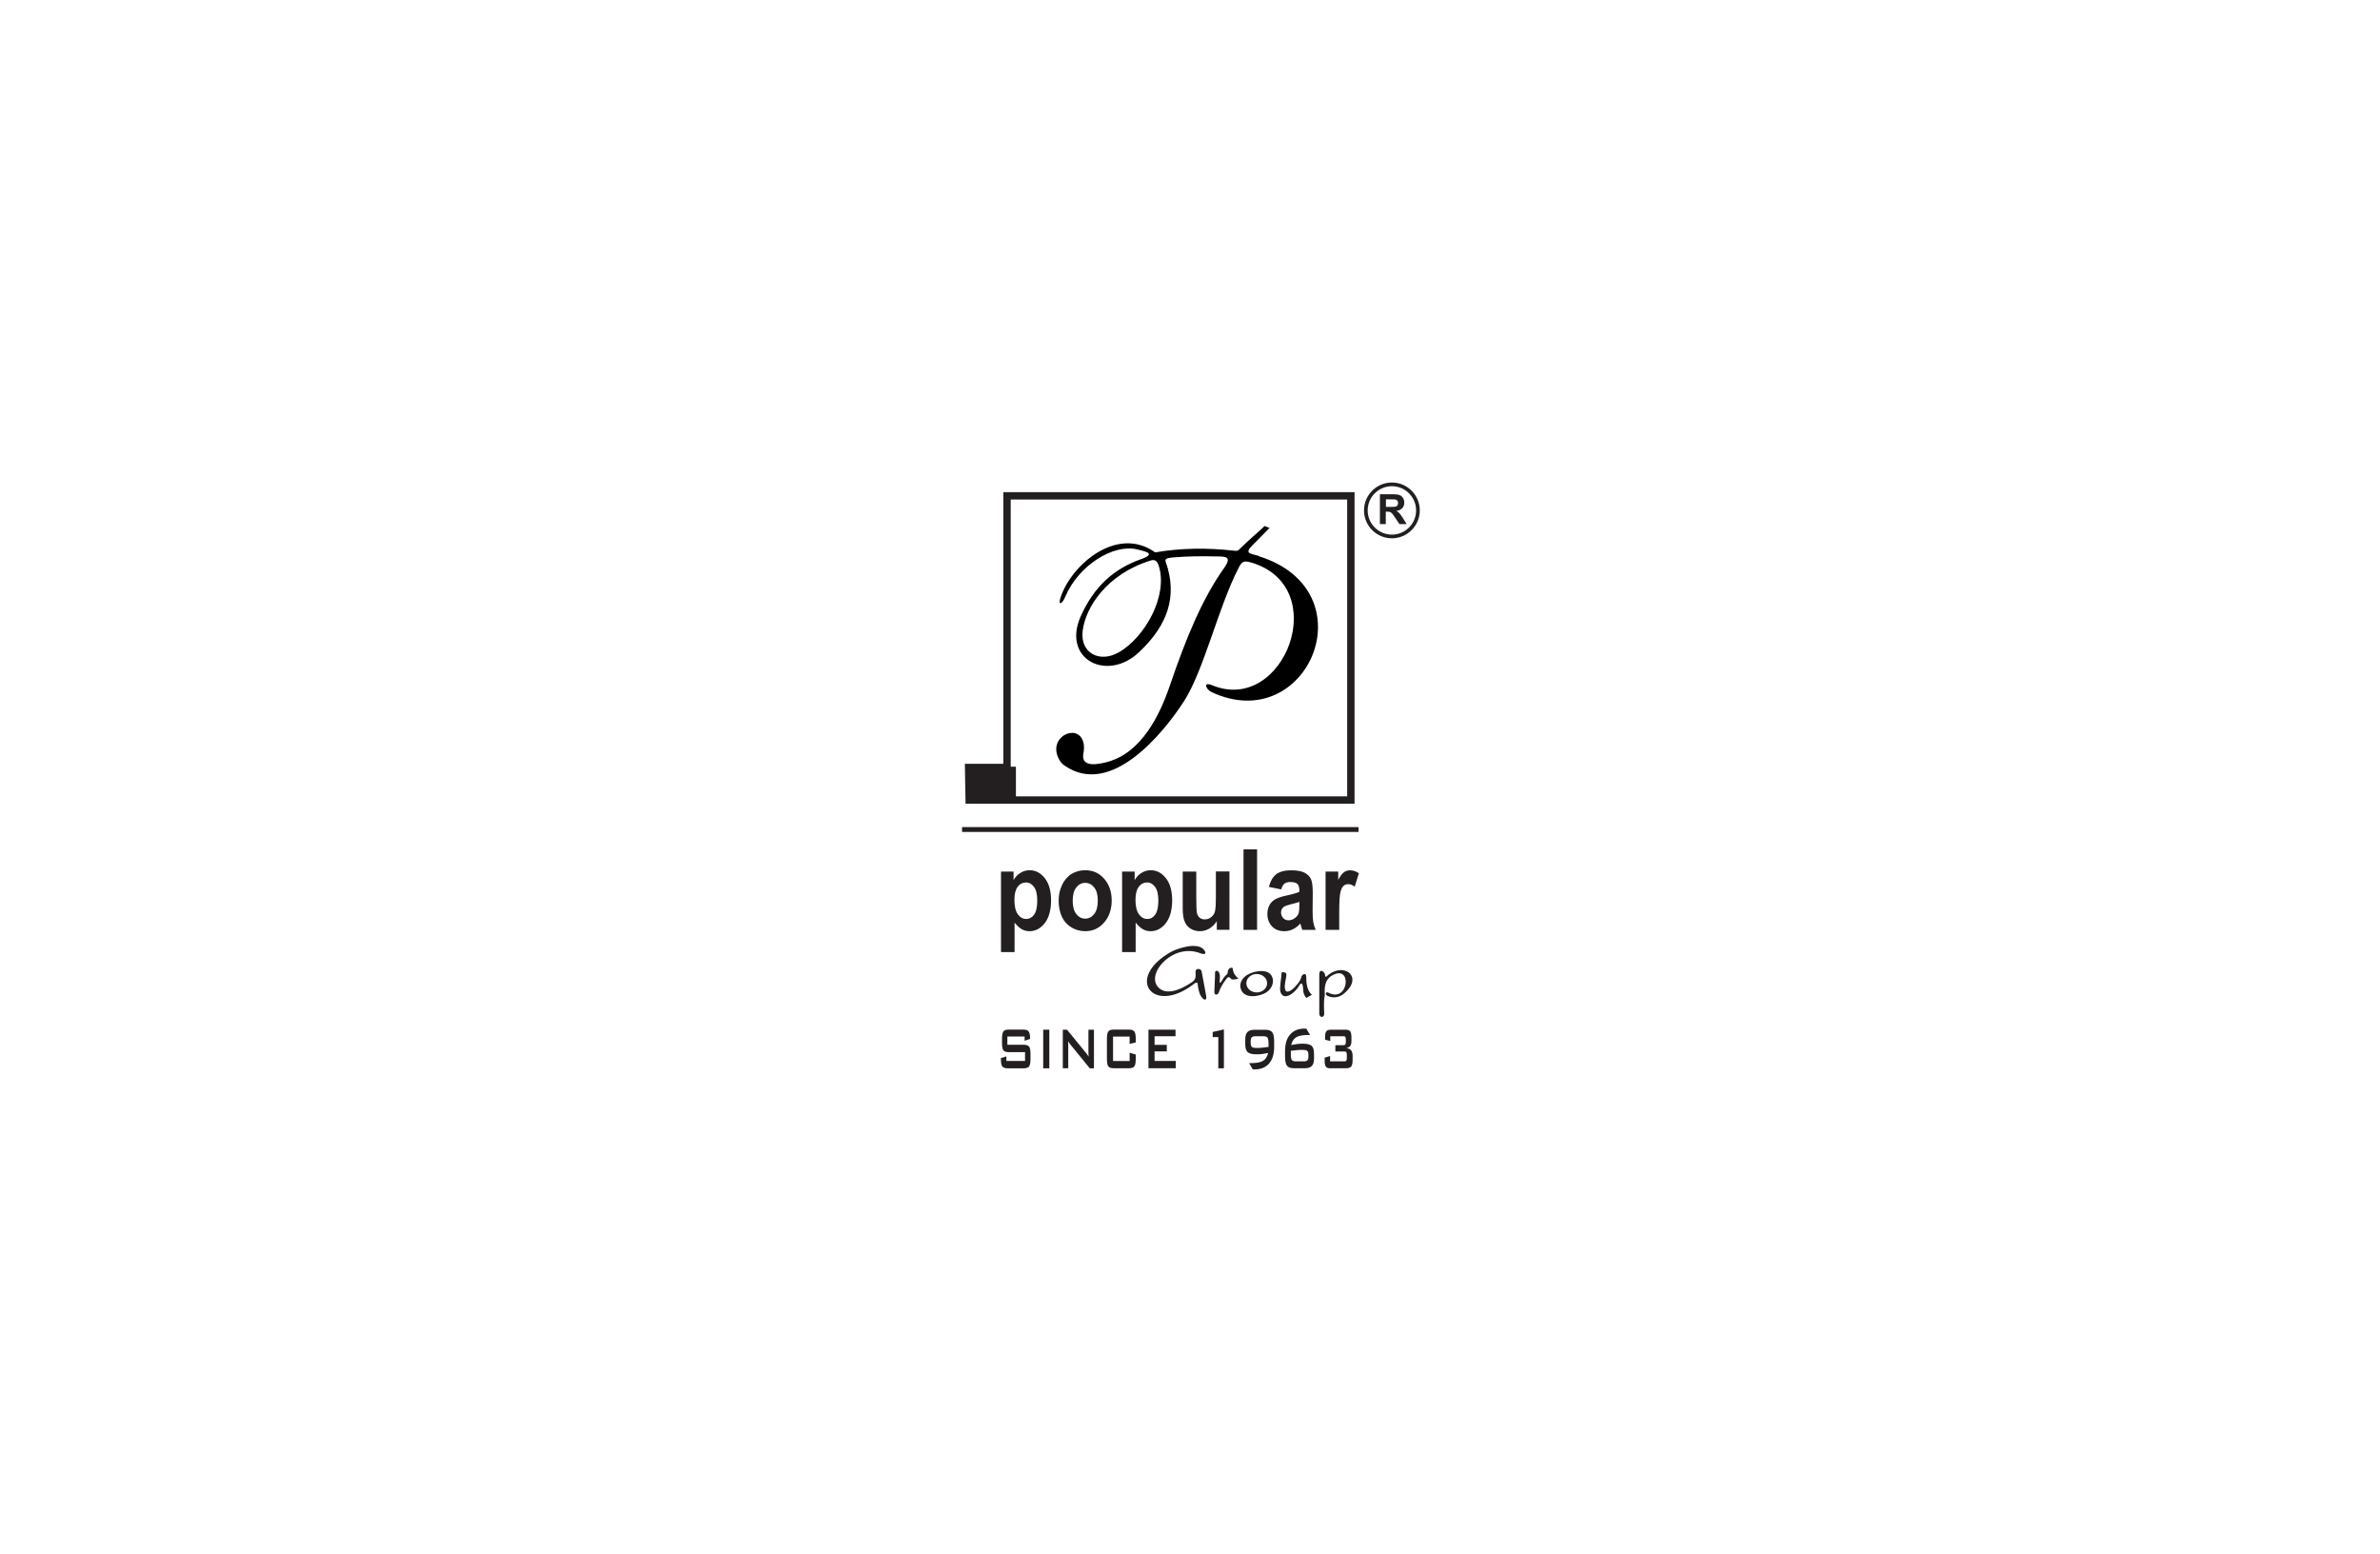
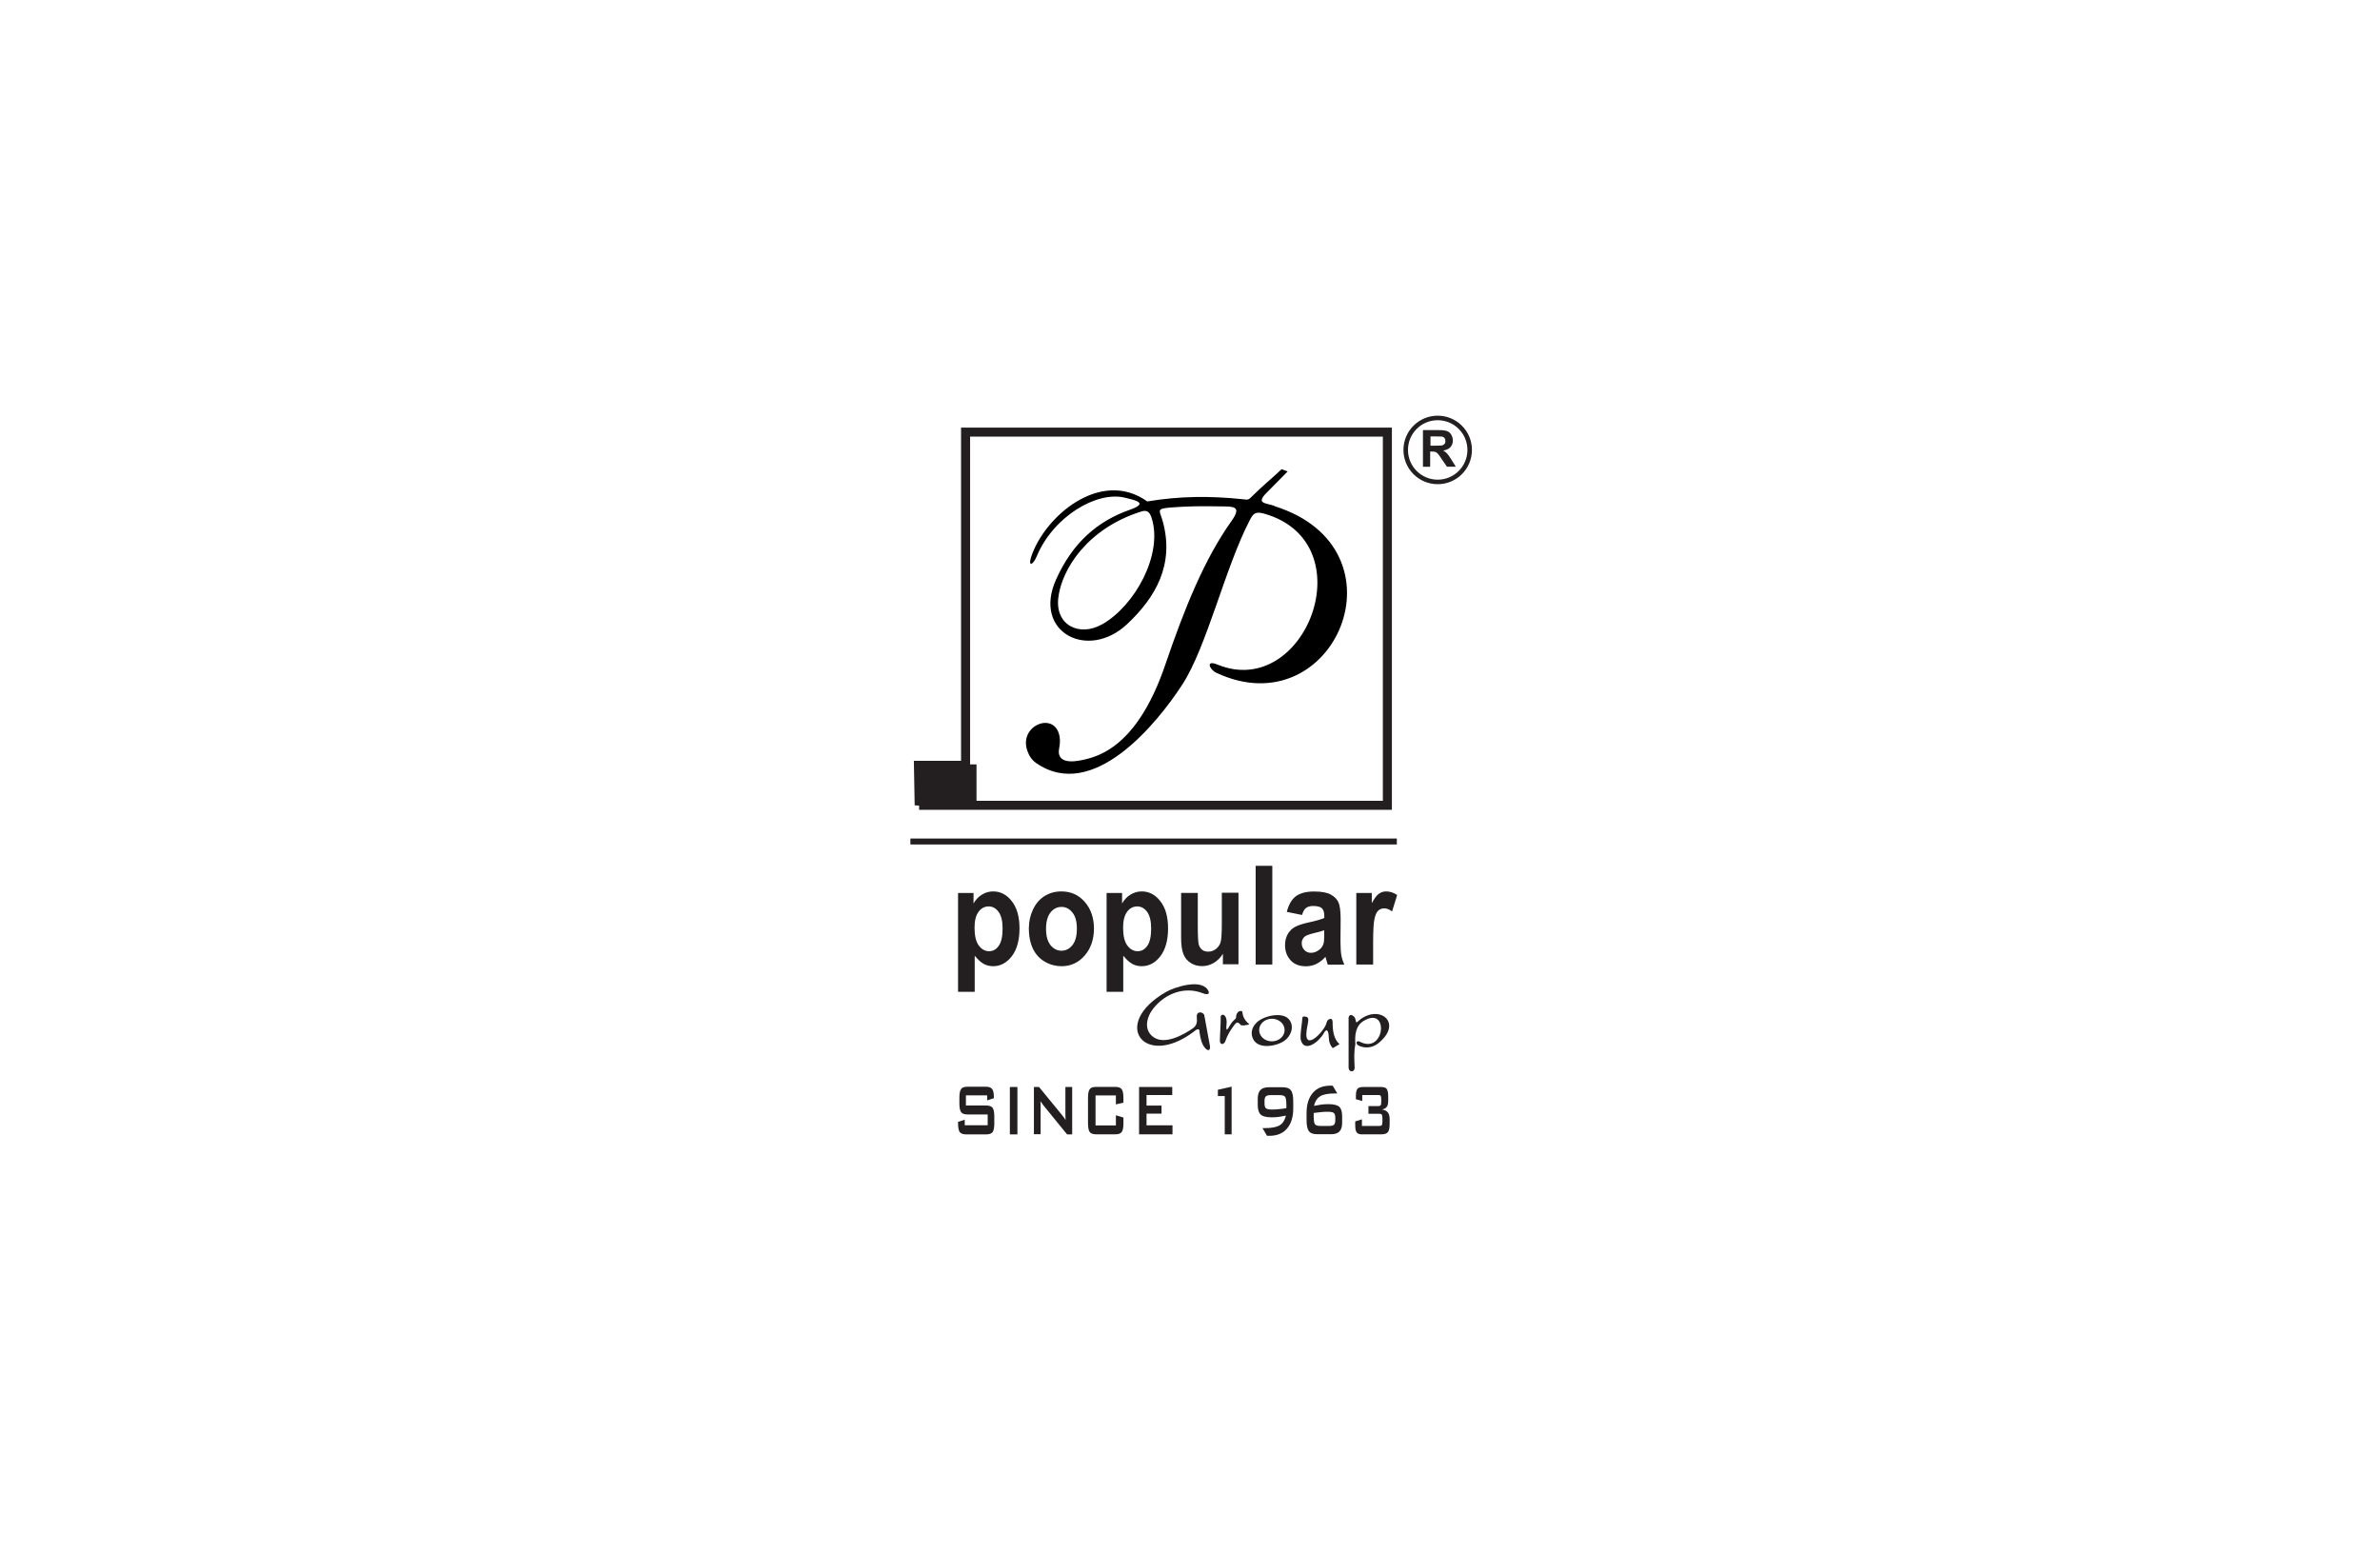
<svg xmlns="http://www.w3.org/2000/svg" id="Layer_1" version="1.1" viewBox="0 0 284.22 185.49">
  <defs>
    <style>
      .st0, .st1 {
        fill: #231f20;
      }

-       .st2, .st3, .st4, .st5 {
-         fill: none;
-         stroke: #231f20;
-       }
- 
-       .st2, .st4, .st5 {
-         stroke-miterlimit: 2.61;
-       }
- 
-       .st1, .st6 {
+       .st1, .st2 {
        fill-rule: evenodd;
      }

      .st3 {
        stroke-miterlimit: 10;
-         stroke-width: .44px;
+         stroke-width: .54px;
+       }
+ 
+       .st3, .st4, .st5, .st6 {
+         fill: none;
+         stroke: #231f20;
      }

      .st4 {
-         stroke-width: .58px;
+         stroke-width: 1.08px;
+       }
+ 
+       .st4, .st5, .st6 {
+         stroke-miterlimit: 2.61;
      }

      .st5 {
-         stroke-width: .88px;
+         stroke-width: .71px;
+       }
+ 
+       .st6 {
+         stroke-width: 1.23px;
      }
    </style>
  </defs>
  <g>
-     <path class="st0" d="M159.92,111.02h-1.62v-6.96h1.51v.99c.26-.47.49-.78.7-.92.21-.15.44-.22.7-.22.37,0,.73.12,1.07.35l-.5,1.6c-.27-.2-.53-.3-.76-.3s-.42.07-.58.21c-.16.14-.28.4-.37.77-.09.37-.14,1.15-.14,2.33v2.15ZM155.17,107.68c-.21.08-.54.17-.99.28-.45.11-.74.22-.88.32-.21.17-.32.39-.32.65s.08.48.25.67c.17.19.38.28.65.28.29,0,.57-.11.84-.33.2-.17.33-.37.39-.61.04-.16.06-.46.06-.9v-.37ZM153,106.19l-1.47-.3c.17-.67.45-1.17.85-1.49.41-.32,1.01-.49,1.8-.49.73,0,1.26.1,1.62.29.35.19.6.44.75.74.14.3.22.85.22,1.65l-.02,2.15c0,.61.03,1.06.08,1.35.05.29.15.6.29.93h-1.61c-.04-.12-.09-.3-.16-.54-.03-.11-.05-.18-.06-.22-.28.31-.57.53-.89.69-.32.15-.65.23-1.01.23-.63,0-1.13-.19-1.49-.58-.36-.39-.55-.88-.55-1.48,0-.39.08-.74.25-1.05.17-.31.4-.54.7-.71.3-.16.73-.31,1.29-.43.76-.16,1.28-.31,1.58-.45v-.18c0-.36-.08-.61-.23-.76-.15-.15-.44-.23-.87-.23-.29,0-.51.07-.68.19-.16.13-.29.35-.39.68ZM148.5,111.02v-9.61h1.62v9.61h-1.62ZM145.31,111.02v-1.04c-.23.37-.52.66-.88.88-.36.21-.75.32-1.15.32s-.78-.1-1.11-.31c-.33-.21-.56-.49-.71-.87-.15-.37-.22-.89-.22-1.54v-4.4h1.62v3.2c0,.98.03,1.58.09,1.8.06.22.17.39.33.52.16.13.36.19.6.19.28,0,.53-.09.75-.26.22-.17.37-.39.45-.64.08-.26.12-.88.12-1.88v-2.94h1.62v6.96h-1.51ZM135.6,107.43c0,.78.14,1.36.41,1.73.27.37.61.56,1,.56s.69-.17.94-.51c.25-.34.38-.91.38-1.69,0-.73-.13-1.27-.39-1.63-.26-.35-.58-.53-.96-.53s-.73.17-.99.52c-.26.35-.39.86-.39,1.54ZM133.99,104.06h1.51v1.02c.2-.35.46-.64.8-.85.34-.22.71-.33,1.12-.33.71,0,1.32.32,1.81.95.5.63.75,1.52.75,2.65s-.25,2.06-.75,2.71c-.5.64-1.11.97-1.82.97-.34,0-.65-.08-.92-.23-.27-.15-.56-.42-.87-.79v3.51h-1.62v-9.61ZM128.1,107.54c0,.69.14,1.22.43,1.59.29.37.65.55,1.07.55s.78-.18,1.07-.55c.29-.37.43-.9.43-1.6s-.14-1.21-.43-1.57c-.29-.37-.64-.55-1.07-.55s-.78.18-1.07.55c-.29.37-.43.9-.43,1.59ZM126.43,107.44c0-.61.13-1.2.4-1.78.27-.57.64-1.01,1.13-1.31.49-.3,1.03-.45,1.63-.45.93,0,1.69.34,2.28,1.03.59.68.89,1.55.89,2.59s-.3,1.92-.9,2.62c-.6.69-1.35,1.04-2.26,1.04-.56,0-1.1-.14-1.61-.43-.51-.29-.9-.71-1.17-1.27-.26-.56-.4-1.23-.4-2.04ZM121.14,107.43c0,.78.14,1.36.41,1.73.27.37.61.56,1,.56s.69-.17.94-.51c.25-.34.38-.91.38-1.69,0-.73-.13-1.27-.39-1.63-.26-.35-.58-.53-.96-.53s-.73.17-.99.52c-.26.35-.39.86-.39,1.54ZM119.53,104.06h1.51v1.02c.2-.35.46-.64.8-.85.34-.22.71-.33,1.12-.33.71,0,1.32.32,1.81.95.5.63.75,1.52.75,2.65s-.25,2.06-.75,2.71c-.5.64-1.11.97-1.82.97-.34,0-.65-.08-.92-.23-.27-.15-.56-.42-.87-.79v3.51h-1.62v-9.61Z" />
-     <path class="st5" d="M115.74,95.52h45.58v-36.32h-41.06v32.43h-4.59c.02,1.3.05,2.59.07,3.89Z" />
-     <line class="st4" x1="114.89" y1="99.04" x2="162.24" y2="99.04" />
-     <path class="st6" d="M150.35,66.38c-.96-.3-1.82-.23-.8-1.26.69-.7,1.38-1.39,2.06-2.09-.22-.07-.37-.15-.59-.22-.91.86-1.84,1.61-2.8,2.57-.44.44-.41.42-1.03.35-3.06-.33-6.11-.31-9.24.22-4.56-3.25-10.05,1.5-11.31,5.43-.3.95.2.76.55-.08,1.61-3.87,5.84-6.38,8.59-5.71,1.02.25,2.35.51.49,1.17-3.12,1.09-5.57,3.16-7.2,6.8-2.3,5.13,3.11,7.92,6.94,4.32,2.76-2.6,4.61-5.79,3.45-10.01-.29-1.06-.7-1.21.81-1.33,1.61-.13,3.18-.14,4.75-.11,1.29.02,2.2-.07,1.14,1.42-2.63,3.7-4.56,8.44-6.45,13.99-1.22,3.58-3.39,8-7.4,9.11-.91.25-3.29.85-2.93-1.01.07-.36.1-.73.04-1.08-.4-2.56-4.01-1.16-3.15,1.34.17.5.42.9.85,1.2,5.55,3.87,11.81-3.88,14.25-7.64,2.38-3.67,4.14-11.31,6.53-15.93.37-.72.56-.94,1.44-.69,9.9,2.82,4.02,18.22-4.57,14.68-1.18-.49-.74.51-.09.81,11.49,5.38,18.9-12.08,5.65-16.22ZM133.55,77.91c-2.21,1.25-4.57.09-4.26-2.57.32-2.78,2.84-6.77,8.09-8.41.62-.2.84.13,1.01.66,1.1,3.51-1.62,8.5-4.83,10.33Z" />
-     <rect class="st0" x="116.03" y="92.04" width="4.79" height="3.01" />
-     <rect class="st2" x="116.03" y="92.04" width="4.79" height="3.01" />
+     <path class="st0" d="M163.96,115.16h-1.99v-8.54h1.85v1.21c.32-.58.6-.96.86-1.13.26-.18.54-.27.86-.27.45,0,.9.15,1.31.43l-.61,1.96c-.33-.25-.65-.37-.93-.37s-.52.09-.71.26-.34.49-.45.94c-.11.45-.17,1.41-.17,2.86v2.64h-.01ZM158.13,111.07c-.26.1-.66.21-1.21.34-.55.13-.91.27-1.08.39-.26.21-.39.48-.39.8s.1.59.31.82c.21.23.47.34.8.34.36,0,.7-.13,1.03-.4.25-.21.4-.45.48-.75.05-.2.07-.56.07-1.1v-.45h0ZM155.47,109.24l-1.8-.37c.21-.82.55-1.44,1.04-1.83.5-.39,1.24-.6,2.21-.6.9,0,1.55.12,1.99.36.43.23.74.54.92.91.17.37.27,1.04.27,2.02l-.02,2.64c0,.75.04,1.3.1,1.66s.18.74.36,1.14h-1.98c-.05-.15-.11-.37-.2-.66-.04-.13-.06-.22-.07-.27-.34.38-.7.65-1.09.85-.39.18-.8.28-1.24.28-.77,0-1.39-.23-1.83-.71s-.67-1.08-.67-1.82c0-.48.1-.91.31-1.29.21-.38.49-.66.86-.87.37-.2.9-.38,1.58-.53.93-.2,1.57-.38,1.94-.55v-.22c0-.44-.1-.75-.28-.93s-.54-.28-1.07-.28c-.36,0-.63.09-.83.23-.2.16-.36.43-.48.83h0ZM149.95,115.16v-11.79h1.99v11.79h-1.99ZM146.04,115.16v-1.28c-.28.45-.64.81-1.08,1.08-.44.26-.92.39-1.41.39s-.96-.12-1.36-.38-.69-.6-.87-1.07c-.18-.45-.27-1.09-.27-1.89v-5.4h1.99v3.93c0,1.2.04,1.94.11,2.21s.21.48.4.64.44.23.74.23c.34,0,.65-.11.92-.32.27-.21.45-.48.55-.79.1-.32.15-1.08.15-2.31v-3.61h1.99v8.54h-1.85,0ZM134.12,110.76c0,.96.17,1.67.5,2.12s.75.69,1.23.69.85-.21,1.15-.63c.31-.42.47-1.12.47-2.07,0-.9-.16-1.56-.48-2-.32-.43-.71-.65-1.18-.65s-.9.21-1.21.64c-.32.43-.48,1.06-.48,1.89h0ZM132.15,106.62h1.85v1.25c.25-.43.56-.79.98-1.04.42-.27.87-.4,1.37-.4.87,0,1.62.39,2.22,1.17.61.77.92,1.86.92,3.25s-.31,2.53-.92,3.32c-.61.79-1.36,1.19-2.23,1.19-.42,0-.8-.1-1.13-.28s-.69-.52-1.07-.97v4.31h-1.99v-11.79h-.01ZM124.92,110.89c0,.85.17,1.5.53,1.95.36.45.8.67,1.31.67s.96-.22,1.31-.67c.36-.45.53-1.1.53-1.96s-.17-1.48-.53-1.93c-.36-.45-.79-.67-1.31-.67s-.96.22-1.31.67c-.36.45-.53,1.1-.53,1.95h0ZM122.87,110.77c0-.75.16-1.47.49-2.18.33-.7.79-1.24,1.39-1.61.6-.37,1.26-.55,2-.55,1.14,0,2.07.42,2.8,1.26.72.83,1.09,1.9,1.09,3.18s-.37,2.36-1.1,3.21c-.74.85-1.66,1.28-2.77,1.28-.69,0-1.35-.17-1.98-.53-.63-.36-1.1-.87-1.44-1.56-.32-.69-.49-1.51-.49-2.5h.01ZM116.38,110.76c0,.96.17,1.67.5,2.12.33.45.75.69,1.23.69s.85-.21,1.15-.63c.31-.42.47-1.12.47-2.07,0-.9-.16-1.56-.48-2-.32-.43-.71-.65-1.18-.65s-.9.21-1.21.64c-.32.43-.48,1.06-.48,1.89h0ZM114.41,106.62h1.85v1.25c.25-.43.56-.79.98-1.04.42-.27.87-.4,1.37-.4.87,0,1.62.39,2.22,1.17.61.77.92,1.86.92,3.25s-.31,2.53-.92,3.32c-.61.79-1.36,1.19-2.23,1.19-.42,0-.8-.1-1.13-.28s-.69-.52-1.07-.97v4.31h-1.99v-11.79h-.01Z" />
+     <path class="st4" d="M109.76,96.15h55.92v-44.56h-50.37v39.79h-5.63c.02,1.59.06,3.18.09,4.77h0Z" />
+     <line class="st5" x1="108.72" y1="100.47" x2="166.81" y2="100.47" />
+     <path class="st2" d="M152.22,60.4c-1.18-.37-2.23-.28-.98-1.55.85-.86,1.69-1.71,2.53-2.56-.27-.09-.45-.18-.72-.27-1.12,1.06-2.26,1.98-3.44,3.15-.54.54-.5.52-1.26.43-3.75-.4-7.5-.38-11.34.27-5.59-3.99-12.33,1.84-13.88,6.66-.37,1.17.25.93.67-.1,1.98-4.75,7.16-7.83,10.54-7.01,1.25.31,2.88.63.6,1.44-3.83,1.34-6.83,3.88-8.83,8.34-2.82,6.29,3.82,9.72,8.51,5.3,3.39-3.19,5.66-7.1,4.23-12.28-.36-1.3-.86-1.48.99-1.63,1.98-.16,3.9-.17,5.83-.13,1.58.02,2.7-.09,1.4,1.74-3.23,4.54-5.59,10.35-7.91,17.16-1.5,4.39-4.16,9.81-9.08,11.18-1.12.31-4.04,1.04-3.59-1.24.09-.44.12-.9.05-1.32-.49-3.14-4.92-1.42-3.86,1.64.21.61.52,1.1,1.04,1.47,6.81,4.75,14.49-4.76,17.48-9.37,2.92-4.5,5.08-13.88,8.01-19.54.45-.88.69-1.15,1.77-.85,12.15,3.46,4.93,22.35-5.61,18.01-1.45-.6-.91.63-.11.99,14.1,6.6,23.19-14.82,6.93-19.9l.02-.04ZM131.61,74.54c-2.71,1.53-5.61.11-5.23-3.15.39-3.41,3.48-8.31,9.92-10.32.76-.25,1.03.16,1.24.81,1.35,4.31-1.99,10.43-5.93,12.67h-.01Z" />
+     <rect class="st0" x="110.12" y="91.88" width="5.88" height="3.69" />
+     <rect class="st6" x="110.12" y="91.88" width="5.88" height="3.69" />
    <g>
      <g>
-         <path class="st1" d="M143.81,113.44c-.76-1.05-3.26-.19-4,.23-5.5,3.13-2.14,7.52,2.67,3.88.36-.32.57-.3.55.02.09.62.2,1.19.55,1.58.32.36.54.2.47-.2-.18-.99-.36-1.98-.55-2.97-.06-.35-.76-.48-.73.11.03.53.05.85-.42,1.17-.9.62-2.68,1.6-3.77.84-1-.69-.71-1.95-.02-2.82,1.15-1.44,3.04-2.16,4.8-1.46.49.19.78.07.44-.4" />
-         <path class="st1" d="M145.1,116.18c0,.75-.07,1.51-.08,2.26,0,.42.41.42.55,0,.16-.5.46-1,.83-1.5.24-.32.35-.39.67-.02.22.06.45.01.68-.04.25-.05.09-.07-.05-.22-.29-.29-.43-.59-.47-.93-.02-.15-.02-.2-.21-.19-.19.01-.35.19-.4.45-.04.25.03.22-.16.39-.22.19-.39.44-.55.72-.33.57-.26.01-.23-.33.07-.98-.58-1.05-.59-.6" />
-         <path class="st1" d="M151.83,116.46c-.56-.91-2.49-.49-3.19.16-.44.4-.64.94-.45,1.49.41,1.21,2.25.88,3.04.37.66-.42,1.04-1.31.6-2.01ZM150.08,118.49c-.69,0-1.24-.49-1.24-1.1s.56-1.1,1.24-1.1,1.24.49,1.24,1.1-.56,1.1-1.24,1.1Z" />
-         <path class="st1" d="M153.04,116.22c0,.46-.27,1.77-.13,2.2.39,1.21,1.79.07,2.22-.71.28-.51.42-.26.47.13.05.39-.03.8.4,1.31.22-.1.45-.28.67-.38-.58-.5-.68-1.33-.68-2.18,0-.5-.52-.28-.59.08-.14.77-2.21,2.94-1.95.81.03-.25.08-.5.13-.74.09-.46.05-.65-.33-.66-.17,0-.2-.02-.2.15" />
-         <path class="st1" d="M157.55,116.3v4.71c0,.55.61.52.59.02-.03-.75-.08-1.49.07-2.27-.07-.84.02-1.79.81-2.26,2.51-1.52,2.08,3.31-.38,2.02-.35-.18-.42.23-.11.38.61.29,1.32.22,1.86-.19,2.49-1.93.31-3.82-1.68-2.38-.23.17-.44.51-.47.09-.03-.45-.69-.8-.69-.11" />
+         <path class="st1" d="M144.2,118.13c-.93-1.29-4-.23-4.91.28-6.75,3.84-2.63,9.23,3.28,4.76.44-.39.7-.37.67.02.11.76.25,1.46.67,1.94.39.44.66.25.58-.25-.22-1.21-.44-2.43-.67-3.64-.07-.43-.93-.59-.9.13.04.65.06,1.04-.52,1.44-1.1.76-3.29,1.96-4.63,1.03-1.23-.85-.87-2.39-.02-3.46,1.41-1.77,3.73-2.65,5.89-1.79.6.23.96.09.54-.49" />
+         <path class="st1" d="M145.78,121.49c0,.92-.09,1.85-.1,2.77,0,.52.5.52.67,0,.2-.61.56-1.23,1.02-1.84.29-.39.43-.48.82-.02.27.07.55.01.83-.05.31-.06.11-.09-.06-.27-.36-.36-.53-.72-.58-1.14-.02-.18-.02-.25-.26-.23-.23.01-.43.23-.49.55-.05.31.04.27-.2.48-.27.23-.48.54-.67.88-.4.7-.32.01-.28-.4.09-1.2-.71-1.29-.72-.74" />
+         <path class="st1" d="M154.03,121.84c-.69-1.12-3.05-.6-3.91.2-.54.49-.79,1.15-.55,1.83.5,1.48,2.76,1.08,3.73.45.81-.52,1.28-1.61.74-2.47h0ZM151.89,124.33c-.85,0-1.52-.6-1.52-1.35s.69-1.35,1.52-1.35,1.52.6,1.52,1.35-.69,1.35-1.52,1.35Z" />
+         <path class="st1" d="M155.52,121.54c0,.56-.33,2.17-.16,2.7.48,1.48,2.2.09,2.72-.87.34-.63.52-.32.58.16s-.04.98.49,1.61c.27-.12.55-.34.82-.47-.71-.61-.83-1.63-.83-2.67,0-.61-.64-.34-.72.1-.17.94-2.71,3.61-2.39.99.04-.31.1-.61.16-.91.11-.56.06-.8-.4-.81-.21,0-.25-.02-.25.18" />
+         <path class="st1" d="M161.05,121.64v5.78c0,.67.75.64.72.02-.04-.92-.1-1.83.09-2.78-.09-1.03.02-2.2.99-2.77,3.08-1.86,2.55,4.06-.47,2.48-.43-.22-.52.28-.13.47.75.36,1.62.27,2.28-.23,3.05-2.37.38-4.69-2.06-2.92-.28.21-.54.63-.58.11-.04-.55-.85-.98-.85-.13" />
      </g>
      <g>
-         <path class="st0" d="M122.37,123.75h-2.07v.99h1.97c.31,0,.52.08.63.23.11.15.16.44.16.86v.63c0,.42-.05.7-.16.86-.11.15-.32.23-.63.23h-1.95c-.31,0-.52-.08-.63-.23-.11-.15-.16-.44-.16-.86v-.13l.65-.2v.54h2.23v-1.05h-1.97c-.31,0-.51-.08-.62-.23s-.16-.44-.16-.86v-.51c0-.42.05-.7.16-.86s.31-.23.62-.23h1.79c.3,0,.5.07.61.22.11.15.17.41.17.79v.1l-.65.22v-.52Z" />
-         <path class="st0" d="M124.58,127.55v-4.61h.73v4.61h-.73Z" />
-         <path class="st0" d="M126.92,127.55v-4.61h.5l2.22,2.71c.08.09.14.18.2.26s.11.16.16.25c-.01-.26-.02-.44-.02-.55s0-.19,0-.25v-2.42h.66v4.61h-.5l-2.32-2.85c-.06-.07-.1-.14-.15-.2s-.08-.12-.12-.18c0,.14.02.28.02.4,0,.13,0,.24,0,.33v2.49h-.66Z" />
-         <path class="st0" d="M134.9,123.76h-1.98v2.92h1.98v-.99l.73.22v.54c0,.42-.05.71-.16.86-.11.15-.32.23-.62.23h-1.88c-.31,0-.51-.08-.62-.23-.11-.15-.16-.44-.16-.86v-2.43c0-.42.05-.7.16-.86s.31-.23.62-.23h1.88c.3,0,.51.08.62.23.11.15.16.44.16.86v.44l-.73.17v-.87Z" />
-         <path class="st0" d="M137.15,127.55v-4.61h3.23v.78h-2.5v1.03h1.46v.78h-1.46v1.14h2.53v.87h-3.26Z" />
-         <path class="st0" d="M145.49,127.55v-3.73h-.67v-.61l1.34-.3v4.64h-.67Z" />
-         <path class="st0" d="M151.44,125.72c-.23.05-.46.09-.69.12s-.47.04-.7.04c-.51,0-.86-.09-1.05-.26-.19-.17-.29-.48-.29-.93v-.62c0-.38.09-.67.26-.85.17-.18.45-.27.82-.27h1.33c.4,0,.67.1.82.31s.22.58.22,1.12v.61c0,.86-.2,1.52-.61,1.99s-.98.7-1.72.7c-.06,0-.11,0-.14,0-.03,0-.06,0-.09-.01l-.43-.74h.2c.67,0,1.16-.09,1.46-.27.3-.18.5-.49.61-.92ZM151.48,125.01c0-.05.01-.1.01-.15,0-.05,0-.09,0-.12,0-.45-.04-.73-.12-.85s-.26-.17-.54-.17h-.88c-.22,0-.37.04-.46.12s-.13.23-.13.45v.26c0,.22.05.37.14.45s.28.12.56.12c.2,0,.42,0,.65-.03.24-.02.48-.05.74-.09Z" />
-         <path class="st0" d="M154.19,124.77c.24-.05.48-.09.71-.12.23-.03.46-.04.69-.04.51,0,.86.09,1.05.26.19.17.28.48.28.93v.62c0,.38-.09.67-.26.85s-.45.27-.82.27h-1.34c-.4,0-.67-.1-.82-.31s-.22-.58-.22-1.12v-.61c0-.86.2-1.52.61-1.99s.98-.7,1.72-.7c.03,0,.06,0,.09,0,.03,0,.08,0,.13.02l.44.74h-.2c-.67,0-1.16.09-1.45.27-.3.18-.5.48-.61.92ZM154.15,125.47s0,.08,0,.11,0,.09,0,.15c0,.44.04.72.12.83.08.11.26.16.53.16h.88c.22,0,.37-.04.45-.12s.12-.22.12-.44v-.25c0-.21-.05-.36-.14-.44-.09-.08-.28-.12-.56-.12-.23,0-.45,0-.69.03s-.47.05-.71.08Z" />
-         <path class="st0" d="M158.91,127.55c-.28,0-.48-.06-.57-.19-.1-.13-.15-.36-.15-.71v-.37l.65-.2v.64h1.7c.12,0,.2-.03.24-.08s.06-.17.06-.33v-.34c0-.17-.02-.28-.06-.34-.04-.06-.12-.09-.24-.09h-1.07v-.75h.95c.12,0,.2-.03.24-.08s.06-.17.06-.34v-.23c0-.17-.02-.28-.06-.34s-.12-.08-.24-.08h-1.56v.58l-.62-.17v-.29c0-.35.05-.58.15-.71s.29-.19.57-.19h1.71c.28,0,.48.06.57.19s.15.36.15.71v.42c0,.27-.04.47-.13.6s-.25.22-.47.27c.25.03.44.13.56.28s.18.37.18.66v.48c0,.38-.06.64-.17.78-.11.14-.31.21-.6.21h-1.83Z" />
+         <path class="st0" d="M117.89,130.78h-2.54v1.21h2.42c.38,0,.64.1.77.28s.2.54.2,1.06v.77c0,.52-.06.86-.2,1.06-.13.18-.39.28-.77.28h-2.39c-.38,0-.64-.1-.77-.28s-.2-.54-.2-1.06v-.16l.8-.25v.66h2.74v-1.29h-2.42c-.38,0-.63-.1-.76-.28s-.2-.54-.2-1.06v-.63c0-.52.06-.86.2-1.06s.38-.28.76-.28h2.2c.37,0,.61.09.75.27s.21.5.21.97v.12l-.8.27v-.64h.01Z" />
+         <path class="st0" d="M120.6,135.44v-5.66h.9v5.66h-.9Z" />
+         <path class="st0" d="M123.47,135.44v-5.66h.61l2.72,3.32c.1.11.17.22.25.32s.13.2.2.31c-.01-.32-.02-.54-.02-.67v-3.28h.81v5.66h-.61l-2.85-3.5c-.07-.09-.12-.17-.18-.25s-.1-.15-.15-.22c0,.17.02.34.02.49v3.46h-.81.01Z" />
+         <path class="st0" d="M133.26,130.79h-2.43v3.58h2.43v-1.21l.9.27v.66c0,.52-.06.87-.2,1.06s-.39.28-.76.28h-2.31c-.38,0-.63-.1-.76-.28s-.2-.54-.2-1.06v-2.98c0-.52.06-.86.2-1.06s.38-.28.76-.28h2.31c.37,0,.63.1.76.28s.2.54.2,1.06v.54l-.9.21v-1.07Z" />
+         <path class="st0" d="M136.03,135.44v-5.66h3.96v.96h-3.07v1.26h1.79v.96h-1.79v1.4h3.1v1.07h-4Z" />
+         <path class="st0" d="M146.26,135.44v-4.58h-.82v-.75l1.64-.37v5.69s-.82,0-.82,0Z" />
+         <path class="st0" d="M153.56,133.2c-.28.06-.56.11-.85.15s-.58.05-.86.05c-.63,0-1.06-.11-1.29-.32-.23-.21-.36-.59-.36-1.14v-.76c0-.47.11-.82.32-1.04s.55-.33,1.01-.33h1.63c.49,0,.82.12,1.01.38s.27.71.27,1.37v.75c0,1.06-.25,1.86-.75,2.44s-1.2.86-2.11.86h-.17s-.07,0-.11-.01l-.53-.91h.25c.82,0,1.42-.11,1.79-.33s.61-.6.75-1.13v-.02ZM153.61,132.33c0-.06.01-.12.01-.18v-.15c0-.55-.05-.9-.15-1.04s-.32-.21-.66-.21h-1.08c-.27,0-.45.05-.56.15s-.16.28-.16.55v.32c0,.27.06.45.17.55s.34.15.69.15c.25,0,.52,0,.8-.04.29-.02.59-.06.91-.11h.04Z" />
+         <path class="st0" d="M156.93,132.03c.29-.06.59-.11.87-.15.28-.04.56-.05.85-.05.63,0,1.06.11,1.29.32.23.21.34.59.34,1.14v.76c0,.47-.11.82-.32,1.04s-.55.33-1.01.33h-1.64c-.49,0-.82-.12-1.01-.38s-.27-.71-.27-1.37v-.75c0-1.06.25-1.86.75-2.44s1.2-.86,2.11-.86h.11s.1,0,.16.02l.54.91h-.25c-.82,0-1.42.11-1.78.33-.37.22-.61.59-.75,1.13h0ZM156.88,132.89v.32c0,.54.05.88.15,1.02s.32.2.65.2h1.08c.27,0,.45-.05.55-.15s.15-.27.15-.54v-.31c0-.26-.06-.44-.17-.54s-.34-.15-.69-.15c-.28,0-.55,0-.85.04s-.58.06-.87.1h0Z" />
+         <path class="st0" d="M162.72,135.44c-.34,0-.59-.07-.7-.23-.12-.16-.18-.44-.18-.87v-.45l.8-.25v.79h2.09c.15,0,.25-.04.29-.1s.07-.21.07-.4v-.42c0-.21-.02-.34-.07-.42s-.15-.11-.29-.11h-1.31v-.92h1.17c.15,0,.25-.04.29-.1s.07-.21.07-.42v-.28c0-.21-.02-.34-.07-.42s-.15-.1-.29-.1h-1.91v.71l-.76-.21v-.36c0-.43.06-.71.18-.87s.36-.23.7-.23h2.1c.34,0,.59.07.7.23s.18.44.18.87v.52c0,.33-.05.58-.16.74s-.31.27-.58.33c.31.04.54.16.69.34s.22.45.22.81v.59c0,.47-.07.79-.21.96s-.38.26-.74.26h-2.27Z" />
      </g>
    </g>
  </g>
  <g>
-     <path class="st0" d="M164.79,62.57v-3.56h1.51c.38,0,.66.03.83.1.17.06.31.18.41.34.1.16.16.35.16.56,0,.27-.08.49-.24.66-.16.17-.39.28-.7.33.16.09.28.19.38.3s.24.3.41.58l.43.69h-.86l-.52-.77c-.18-.28-.31-.45-.38-.52-.07-.07-.14-.12-.22-.15-.08-.03-.2-.04-.36-.04h-.15v1.48h-.72ZM165.51,60.52h.53c.34,0,.56-.01.65-.04.09-.03.15-.08.2-.15s.07-.16.07-.27c0-.12-.03-.22-.1-.29-.06-.07-.15-.12-.27-.14-.06,0-.23-.01-.52-.01h-.56v.9Z" />
-     <circle class="st3" cx="166.22" cy="60.94" r="3.11" />
+     <path class="st0" d="M169.93,55.72v-4.37h1.85c.47,0,.81.04,1.02.12.21.07.38.22.5.42s.2.43.2.69c0,.33-.1.6-.29.81s-.48.34-.86.4c.2.11.34.23.47.37s.29.37.5.71l.53.85h-1.06l-.64-.94c-.22-.34-.38-.55-.47-.64s-.17-.15-.27-.18c-.1-.04-.25-.05-.44-.05h-.18v1.82h-.88.02ZM170.82,53.21h.65c.42,0,.69-.01.8-.05.11-.04.18-.1.25-.18s.09-.2.09-.33c0-.15-.04-.27-.12-.36-.07-.09-.18-.15-.33-.17-.07,0-.28-.01-.64-.01h-.69v1.1h0Z" />
+     <circle class="st3" cx="171.69" cy="53.72" r="3.82" />
  </g>
</svg>
